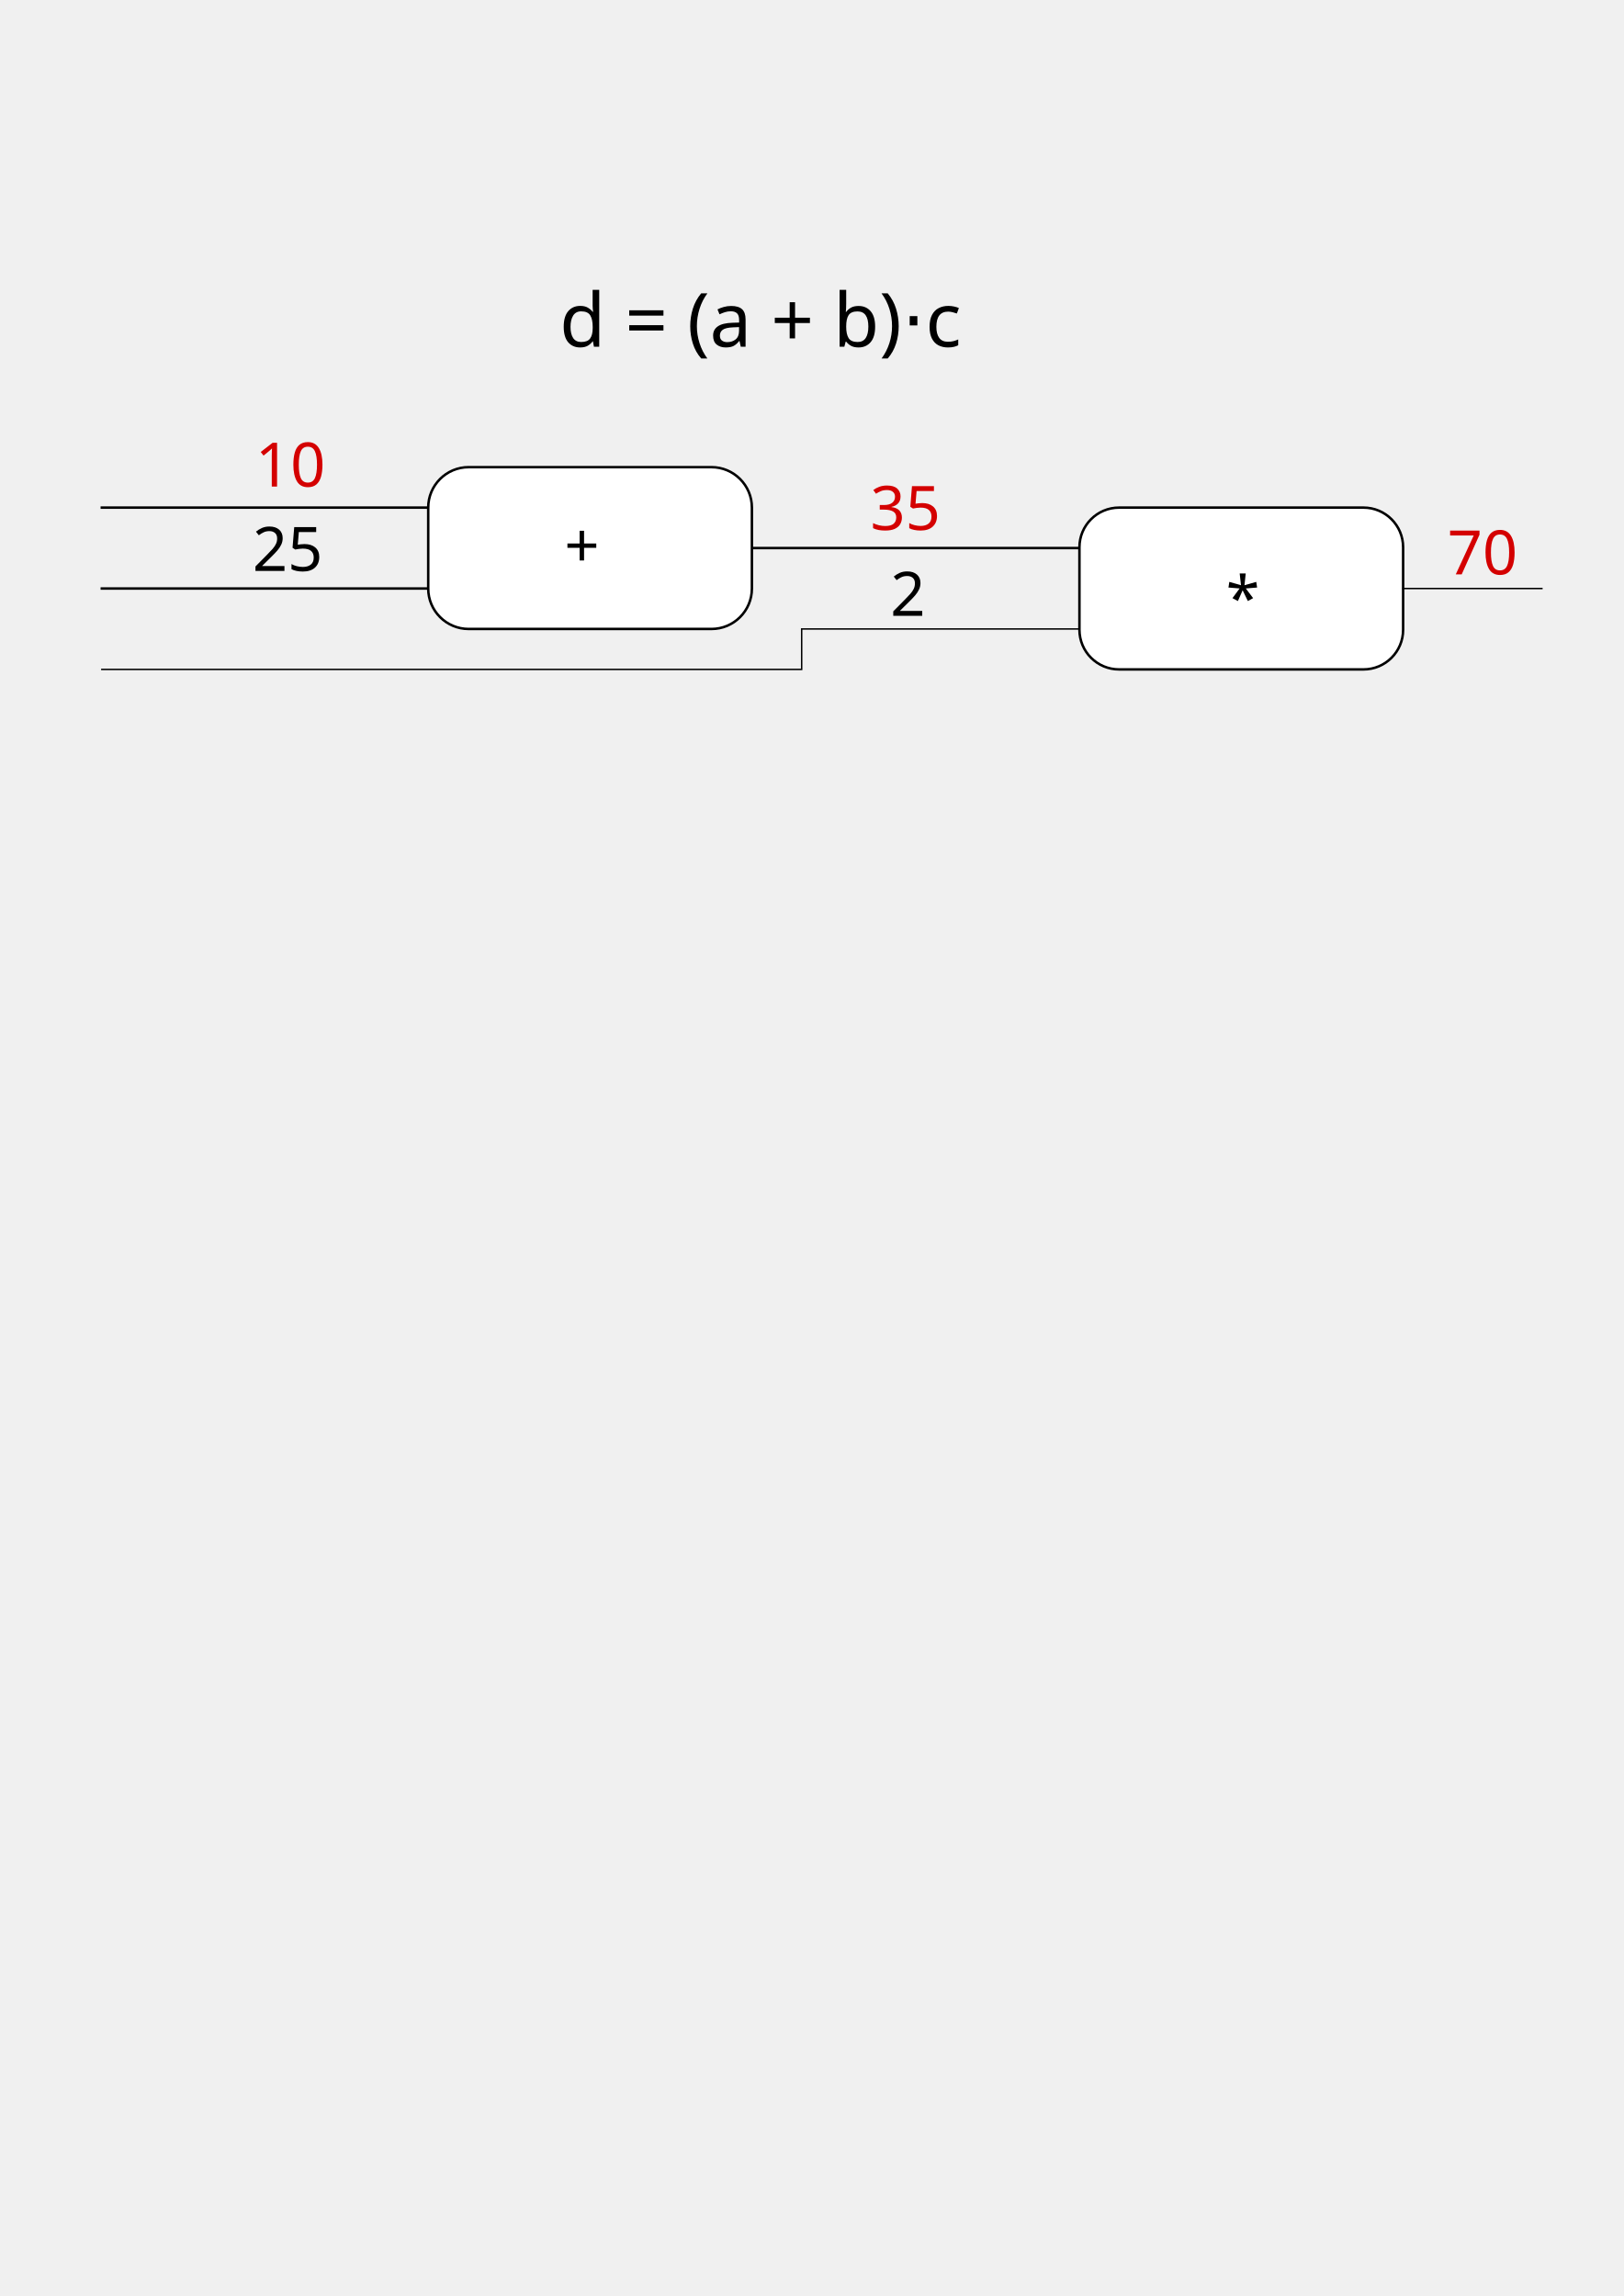
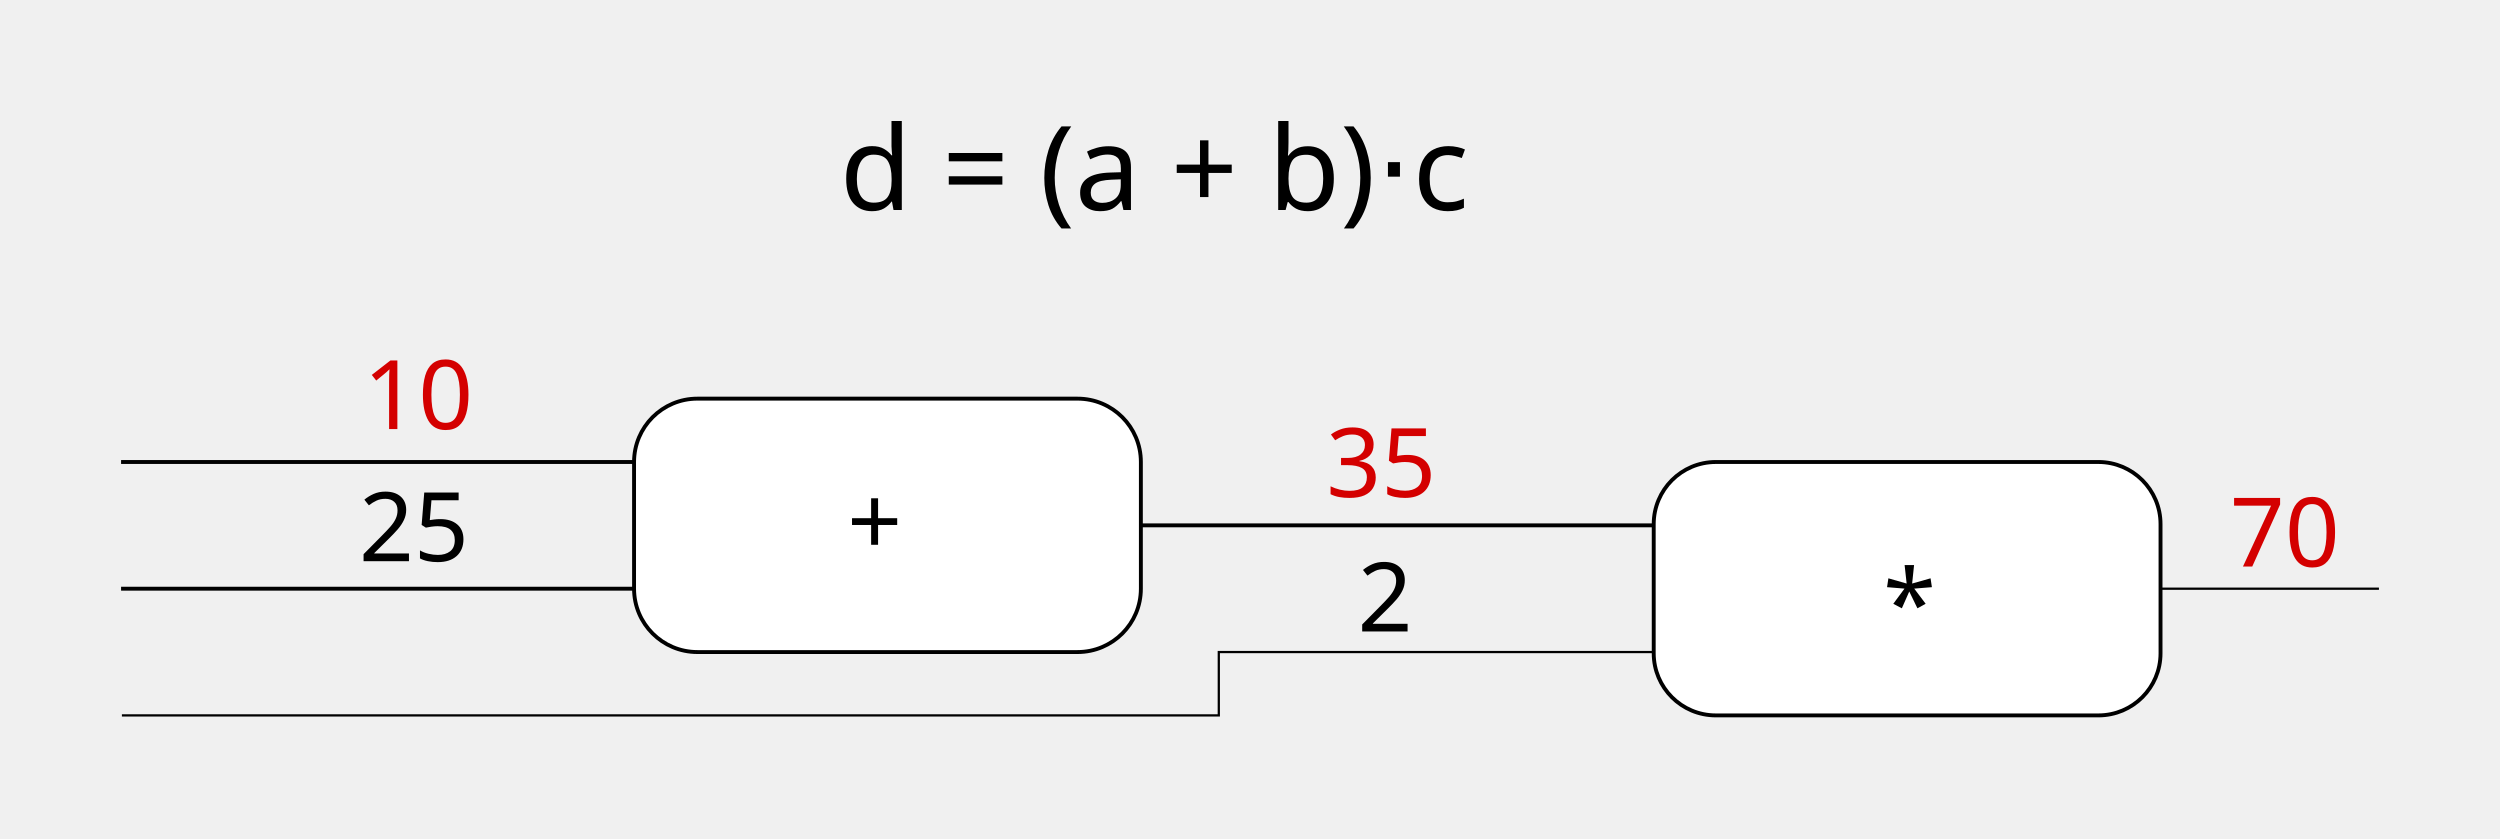
- <svg xmlns="http://www.w3.org/2000/svg" width="210mm" height="297mm" viewBox="0 0 744.094 1052.362" id="svg2" version="1.1">
+ <svg xmlns="http://www.w3.org/2000/svg" width="206.502mm" height="69.254mm" viewBox="0 0 731.7 245.39" id="svg2" version="1.1">
  <defs id="defs4" />
-   <g id="layer1">
+   <g id="layer1" transform="translate(-10.66428,-97.44009)">
    <text xml:space="preserve" style="font-style:normal;font-weight:normal;font-size:34.268px;line-height:125%;font-family:sans-serif;letter-spacing:0px;word-spacing:0px;fill:#000000;fill-opacity:1;stroke:none;stroke-width:1px;stroke-linecap:butt;stroke-linejoin:miter;stroke-opacity:1" x="256.445" y="158.909" id="text4136">
      <tspan id="tspan4138" x="256.445" y="158.909">d = (a + b)⋅c</tspan>
    </text>
    <g id="g4466">
      <text id="text4215" y="223.028" x="116.979" style="font-style:normal;font-weight:normal;font-size:28.122px;line-height:125%;font-family:sans-serif;letter-spacing:0px;word-spacing:0px;fill:#d40000;fill-opacity:1;stroke:none;stroke-width:1px;stroke-linecap:butt;stroke-linejoin:miter;stroke-opacity:1" xml:space="preserve">
        <tspan y="223.028" x="116.979" id="tspan4217">10</tspan>
      </text>
      <text id="text4219" y="261.684" x="115.729" style="font-style:normal;font-weight:normal;font-size:28.122px;line-height:125%;font-family:sans-serif;letter-spacing:0px;word-spacing:0px;fill:#000000;fill-opacity:1;stroke:none;stroke-width:1px;stroke-linecap:butt;stroke-linejoin:miter;stroke-opacity:1" xml:space="preserve">
        <tspan y="261.684" x="115.729" id="tspan4221">25</tspan>
      </text>
      <text id="text4223" y="242.895" x="398.833" style="font-style:normal;font-weight:normal;font-size:28.122px;line-height:125%;font-family:sans-serif;letter-spacing:0px;word-spacing:0px;fill:#000000;fill-opacity:1;stroke:none;stroke-width:1px;stroke-linecap:butt;stroke-linejoin:miter;stroke-opacity:1" xml:space="preserve">
        <tspan y="242.895" x="398.833" id="tspan4225" style="fill:#d40000">35</tspan>
      </text>
-       <path id="path4273" d="m 46.668,232.658 149.571,0" style="color:#000000;clip-rule:nonzero;display:inline;overflow:visible;visibility:visible;opacity:1;isolation:auto;mix-blend-mode:normal;color-interpolation:sRGB;color-interpolation-filters:linearRGB;solid-color:#000000;solid-opacity:1;fill:none;fill-opacity:1;fill-rule:nonzero;stroke:#000000;stroke-width:1.142;stroke-linecap:square;stroke-linejoin:miter;stroke-miterlimit:4;stroke-dasharray:none;stroke-dashoffset:0;stroke-opacity:1;color-rendering:auto;image-rendering:auto;shape-rendering:auto;text-rendering:auto;enable-background:accumulate" />
-       <path id="path4273-3" d="m 46.668,269.742 149.571,0" style="color:#000000;clip-rule:nonzero;display:inline;overflow:visible;visibility:visible;opacity:1;isolation:auto;mix-blend-mode:normal;color-interpolation:sRGB;color-interpolation-filters:linearRGB;solid-color:#000000;solid-opacity:1;fill:none;fill-opacity:1;fill-rule:nonzero;stroke:#000000;stroke-width:1.142;stroke-linecap:square;stroke-linejoin:miter;stroke-miterlimit:4;stroke-dasharray:none;stroke-dashoffset:0;stroke-opacity:1;color-rendering:auto;image-rendering:auto;shape-rendering:auto;text-rendering:auto;enable-background:accumulate" />
-       <path id="path4273-5" d="m 344.575,251.2 149.571,0" style="color:#000000;clip-rule:nonzero;display:inline;overflow:visible;visibility:visible;opacity:1;isolation:auto;mix-blend-mode:normal;color-interpolation:sRGB;color-interpolation-filters:linearRGB;solid-color:#000000;solid-opacity:1;fill:none;fill-opacity:1;fill-rule:nonzero;stroke:#000000;stroke-width:1.142;stroke-linecap:square;stroke-linejoin:miter;stroke-miterlimit:4;stroke-dasharray:none;stroke-dashoffset:0;stroke-opacity:1;color-rendering:auto;image-rendering:auto;shape-rendering:auto;text-rendering:auto;enable-background:accumulate" />
+       <path id="path4273" d="M 46.668,232.658 H 196.24" style="color:#000000;clip-rule:nonzero;display:inline;overflow:visible;visibility:visible;opacity:1;isolation:auto;mix-blend-mode:normal;color-interpolation:sRGB;color-interpolation-filters:linearRGB;solid-color:#000000;solid-opacity:1;fill:none;fill-opacity:1;fill-rule:nonzero;stroke:#000000;stroke-width:1.142;stroke-linecap:square;stroke-linejoin:miter;stroke-miterlimit:4;stroke-dasharray:none;stroke-dashoffset:0;stroke-opacity:1;color-rendering:auto;image-rendering:auto;shape-rendering:auto;text-rendering:auto;enable-background:accumulate" />
+       <path id="path4273-3" d="M 46.668,269.742 H 196.24" style="color:#000000;clip-rule:nonzero;display:inline;overflow:visible;visibility:visible;opacity:1;isolation:auto;mix-blend-mode:normal;color-interpolation:sRGB;color-interpolation-filters:linearRGB;solid-color:#000000;solid-opacity:1;fill:none;fill-opacity:1;fill-rule:nonzero;stroke:#000000;stroke-width:1.142;stroke-linecap:square;stroke-linejoin:miter;stroke-miterlimit:4;stroke-dasharray:none;stroke-dashoffset:0;stroke-opacity:1;color-rendering:auto;image-rendering:auto;shape-rendering:auto;text-rendering:auto;enable-background:accumulate" />
+       <path id="path4273-5" d="M 344.575,251.2 H 494.146" style="color:#000000;clip-rule:nonzero;display:inline;overflow:visible;visibility:visible;opacity:1;isolation:auto;mix-blend-mode:normal;color-interpolation:sRGB;color-interpolation-filters:linearRGB;solid-color:#000000;solid-opacity:1;fill:none;fill-opacity:1;fill-rule:nonzero;stroke:#000000;stroke-width:1.142;stroke-linecap:square;stroke-linejoin:miter;stroke-miterlimit:4;stroke-dasharray:none;stroke-dashoffset:0;stroke-opacity:1;color-rendering:auto;image-rendering:auto;shape-rendering:auto;text-rendering:auto;enable-background:accumulate" />
      <g transform="translate(-96.97464,1.010153)" id="g4349">
        <rect style="fill:#ffffff;fill-opacity:1;stroke:#000000;stroke-width:1.142;stroke-linecap:square;stroke-miterlimit:4;stroke-dasharray:none;stroke-dashoffset:0;stroke-opacity:1" id="rect4146-6" width="148.335" height="74.168" x="293.214" y="213.106" ry="18.542" />
        <text xml:space="preserve" style="font-style:normal;font-weight:normal;font-size:28.122px;line-height:125%;font-family:sans-serif;letter-spacing:0px;word-spacing:0px;fill:#000000;fill-opacity:1;stroke:none;stroke-width:1px;stroke-linecap:butt;stroke-linejoin:miter;stroke-opacity:1" x="355.6" y="259.005" id="text4298">
          <tspan id="tspan4300" x="355.6" y="259.005">+</tspan>
        </text>
      </g>
      <g id="g4349-6" transform="translate(201.4601,19.55205)">
        <rect style="fill:#ffffff;fill-opacity:1;stroke:#000000;stroke-width:1.142;stroke-linecap:square;stroke-miterlimit:4;stroke-dasharray:none;stroke-dashoffset:0;stroke-opacity:1" id="rect4146-6-2" width="148.335" height="74.168" x="293.214" y="213.106" ry="18.183" />
        <text xml:space="preserve" style="font-style:normal;font-weight:normal;font-size:28.122px;line-height:125%;font-family:sans-serif;letter-spacing:0px;word-spacing:0px;fill:#000000;fill-opacity:1;stroke:none;stroke-width:1px;stroke-linecap:butt;stroke-linejoin:miter;stroke-opacity:1" x="360.351" y="264.649" id="text4298-9">
          <tspan id="tspan4300-1" x="360.351" y="264.649">*</tspan>
        </text>
      </g>
-       <path id="path4400" d="m 46.668,306.826 320.713,0 0,-18.542 127.293,0" style="color:#000000;clip-rule:nonzero;display:inline;overflow:visible;visibility:visible;opacity:1;isolation:auto;mix-blend-mode:normal;color-interpolation:sRGB;color-interpolation-filters:linearRGB;solid-color:#000000;solid-opacity:1;fill:none;fill-opacity:1;fill-rule:nonzero;stroke:#000000;stroke-width:0.66;stroke-linecap:square;stroke-linejoin:miter;stroke-miterlimit:4;stroke-dasharray:none;stroke-dashoffset:0;stroke-opacity:1;color-rendering:auto;image-rendering:auto;shape-rendering:auto;text-rendering:auto;enable-background:accumulate" />
+       <path id="path4400" d="M 46.668,306.826 H 367.382 v -18.542 h 127.293" style="color:#000000;clip-rule:nonzero;display:inline;overflow:visible;visibility:visible;opacity:1;isolation:auto;mix-blend-mode:normal;color-interpolation:sRGB;color-interpolation-filters:linearRGB;solid-color:#000000;solid-opacity:1;fill:none;fill-opacity:1;fill-rule:nonzero;stroke:#000000;stroke-width:0.66;stroke-linecap:square;stroke-linejoin:miter;stroke-miterlimit:4;stroke-dasharray:none;stroke-dashoffset:0;stroke-opacity:1;color-rendering:auto;image-rendering:auto;shape-rendering:auto;text-rendering:auto;enable-background:accumulate" />
      <text id="text4219-0" y="282.256" x="408.006" style="font-style:normal;font-weight:normal;font-size:28.122px;line-height:125%;font-family:sans-serif;letter-spacing:0px;word-spacing:0px;fill:#000000;fill-opacity:1;stroke:none;stroke-width:1px;stroke-linecap:butt;stroke-linejoin:miter;stroke-opacity:1" xml:space="preserve">
        <tspan y="282.256" x="408.006" id="tspan4221-6">2</tspan>
      </text>
-       <path id="path4446" d="m 643.009,269.742 63.592,0" style="color:#000000;clip-rule:nonzero;display:inline;overflow:visible;visibility:visible;opacity:1;isolation:auto;mix-blend-mode:normal;color-interpolation:sRGB;color-interpolation-filters:linearRGB;solid-color:#000000;solid-opacity:1;fill:none;fill-opacity:1;fill-rule:nonzero;stroke:#000000;stroke-width:0.66;stroke-linecap:square;stroke-linejoin:miter;stroke-miterlimit:4;stroke-dasharray:none;stroke-dashoffset:0;stroke-opacity:1;color-rendering:auto;image-rendering:auto;shape-rendering:auto;text-rendering:auto;enable-background:accumulate" />
-       <text id="text4219-0-2" y="263.262" x="663.305" style="font-style:normal;font-weight:normal;font-size:28.122px;line-height:125%;font-family:sans-serif;letter-spacing:0px;word-spacing:0px;fill:#d40000;fill-opacity:1;stroke:none;stroke-width:1px;stroke-linecap:butt;stroke-linejoin:miter;stroke-opacity:1;" xml:space="preserve">
+       <path id="path4446" d="m 643.009,269.742 h 63.592" style="color:#000000;clip-rule:nonzero;display:inline;overflow:visible;visibility:visible;opacity:1;isolation:auto;mix-blend-mode:normal;color-interpolation:sRGB;color-interpolation-filters:linearRGB;solid-color:#000000;solid-opacity:1;fill:none;fill-opacity:1;fill-rule:nonzero;stroke:#000000;stroke-width:0.66;stroke-linecap:square;stroke-linejoin:miter;stroke-miterlimit:4;stroke-dasharray:none;stroke-dashoffset:0;stroke-opacity:1;color-rendering:auto;image-rendering:auto;shape-rendering:auto;text-rendering:auto;enable-background:accumulate" />
+       <text id="text4219-0-2" y="263.262" x="663.305" style="font-style:normal;font-weight:normal;font-size:28.122px;line-height:125%;font-family:sans-serif;letter-spacing:0px;word-spacing:0px;fill:#d40000;fill-opacity:1;stroke:none;stroke-width:1px;stroke-linecap:butt;stroke-linejoin:miter;stroke-opacity:1" xml:space="preserve">
        <tspan y="263.262" x="663.305" id="tspan4221-6-6">70</tspan>
      </text>
    </g>
  </g>
</svg>
